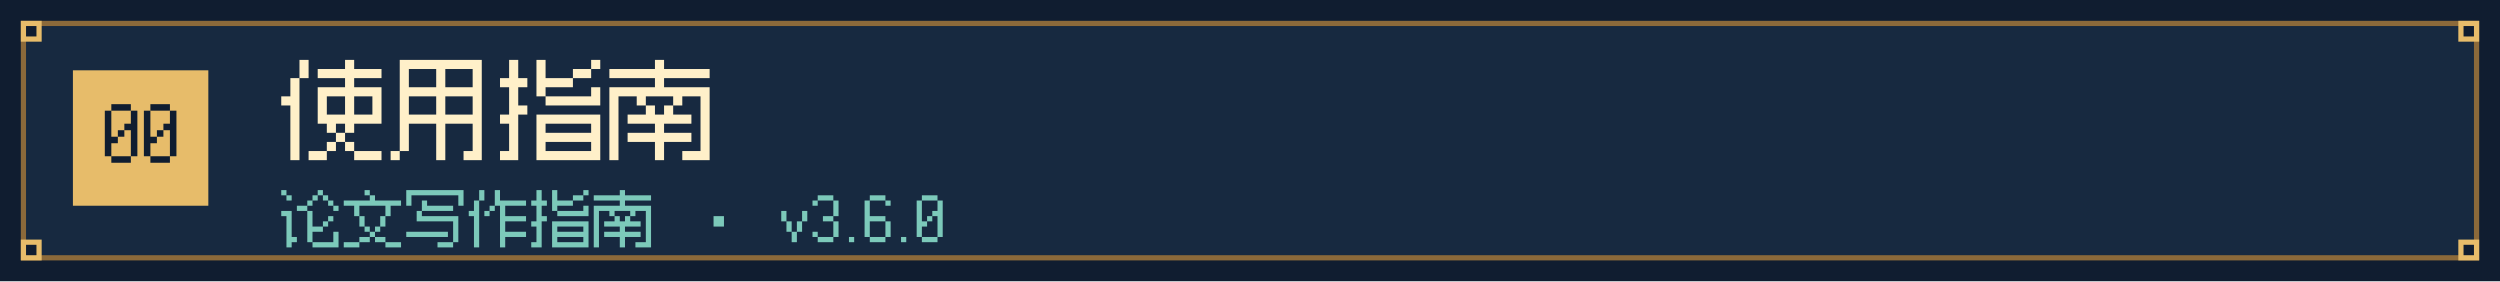
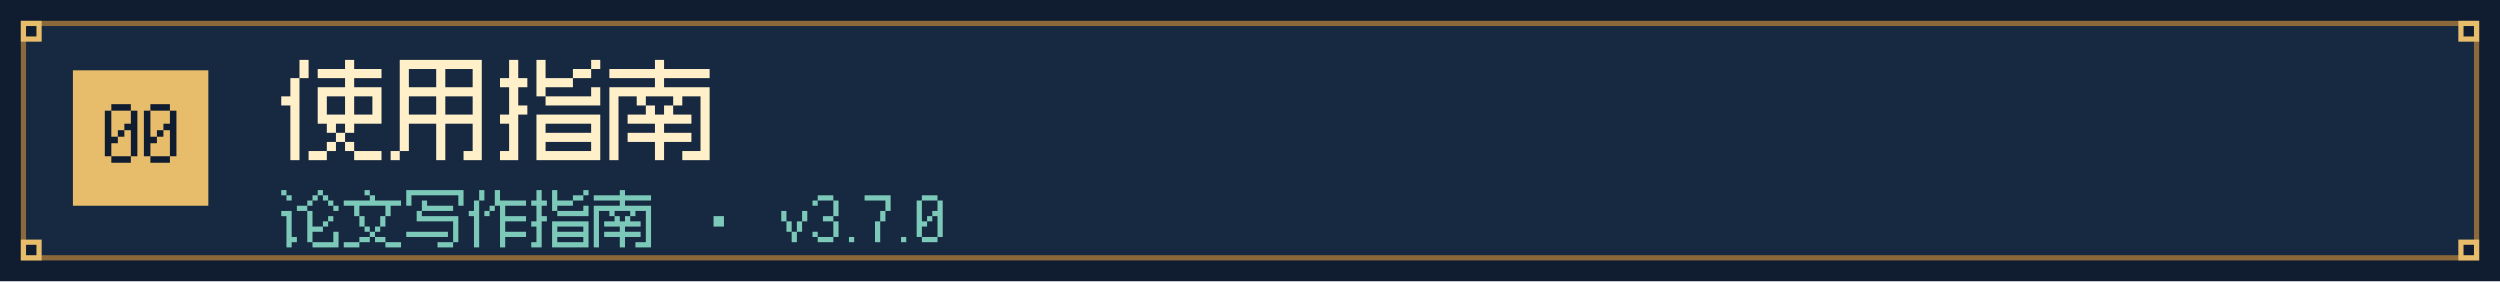
- <svg xmlns="http://www.w3.org/2000/svg" xml:lang="zh-CN" width="960" height="108" viewBox="0 0 960 108" role="img" aria-label="00 · 使用指南 · 论文写作指南 · v3.6.0">
+ <svg xmlns="http://www.w3.org/2000/svg" xml:lang="zh-CN" width="960" height="108" viewBox="0 0 960 108" role="img" aria-label="00 · 使用指南 · 论文写作指南 · v3.7.0">
  <rect x="0" y="0" width="960" height="108" fill="#101d30" />
  <rect x="8" y="8" width="944" height="92" fill="#8b693a" />
  <rect x="10" y="10" width="940" height="88" fill="#172940" />
  <rect x="8" y="8" width="8" height="8" fill="#e7bc6a" />
  <rect x="10" y="10" width="4" height="4" fill="#101d30" />
  <rect x="944" y="8" width="8" height="8" fill="#e7bc6a" />
  <rect x="946" y="10" width="4" height="4" fill="#101d30" />
  <rect x="8" y="92" width="8" height="8" fill="#e7bc6a" />
  <rect x="10" y="94" width="4" height="4" fill="#101d30" />
  <rect x="944" y="92" width="8" height="8" fill="#e7bc6a" />
  <rect x="946" y="94" width="4" height="4" fill="#101d30" />
  <rect x="28" y="27" width="52" height="52" fill="#e7bc6a" />
  <path fill="#101d30" transform="translate(40.25 62.5) scale(0.025 -0.025)" d="M100 900H400V800H100ZM0 800H100V400H200V300H100V100H0ZM400 800H500V100H400V500H300V600H400ZM200 500H300V400H200ZM100 100H400V0H100ZM700 900H1000V800H700ZM600 800H700V400H800V300H700V100H600ZM1000 800H1100V100H1000V500H900V600H1000ZM800 500H900V400H800ZM700 100H1000V0H700Z" />
  <path fill="#fff0c9" transform="translate(108 58) scale(0.035 -0.035)" d="M200 1000H300V800H200ZM700 1000H800V900H1100V800H800V700H1100V300H800V200H700V300H600V200H500V300H400V700H700V800H400V900H700ZM100 800H200V-100H100V500H0V600H100ZM500 600V400H700V600ZM800 600V400H1000V600ZM600 200H700V100H600ZM500 100H600V0H500ZM700 100H800V0H700ZM300 0H500V-100H300ZM800 0H1100V-100H800ZM1300 1000H2200V-100H2000V0H2100V300H1800V-100H1700V300H1400V0H1300ZM1400 900V700H1700V900ZM1800 900V700H2100V900ZM1400 600V400H1700V600ZM1800 600V400H2100V600ZM1200 0H1300V-100H1200ZM2500 1000H2600V800H2700V700H2600V500H2700V400H2600V-100H2400V0H2500V300H2400V400H2500V700H2400V800H2500ZM2800 1000H2900V800H3200V700H2900V600H2800ZM3400 1000H3500V900H3400ZM3200 900H3400V800H3200ZM3400 700H3500V500H2900V600H3400ZM2800 400H3500V-100H2800ZM2900 300V200H3400V300ZM2900 100V0H3400V100ZM4100 1000H4200V900H4700V800H4200V700H4700V-100H4400V0H4600V600H4400V500H4300V600H4000V500H3900V600H3700V-100H3600V700H4100V800H3600V900H4100ZM4000 500H4100V400H4200V500H4300V400H4500V300H4200V200H4500V100H4200V-100H4100V100H3800V200H4100V300H3800V400H4000Z" />
-   <path fill="#7cc9ba" transform="translate(108 93) scale(0.02 -0.02)" d="M0 1000H100V900H0ZM700 1000H800V900H700ZM100 900H200V800H100ZM600 900H700V800H600ZM800 900H900V800H800ZM500 800H600V700H500ZM900 800H1000V700H900ZM300 700H500V600H300ZM1000 700H1100V600H1000ZM0 600H200V100H300V0H200V-100H100V500H0ZM500 600H600V300H800V200H600V0H500ZM900 500H1000V400H900ZM800 400H900V300H800ZM1000 200H1100V-100H600V0H1000ZM1600 1000H1700V900H1600ZM1700 900H1800V800H2300V700H2100V500H2000V700H1500V500H1400V700H1200V800H1700ZM1500 500H1600V300H1500ZM1900 500H2000V300H1900ZM1600 300H1700V200H1600ZM1800 300H1900V200H1800ZM1700 200H1800V100H1700ZM1500 100H1700V0H1500ZM1800 100H2000V0H1800ZM1200 0H1500V-100H1200ZM2000 0H2300V-100H2000ZM2400 1000H3500V700H3400V900H2500V700H2400ZM2700 800H2800V700H3300V600H2700ZM2600 600H2700V500H3400V0H3300V400H2600ZM2400 200H3200V100H2400ZM3000 0H3300V-100H3000ZM3800 1000H3900V800H3800ZM4100 1000H4200V800H4700V700H4300V500H4700V400H4300V200H4700V100H4300V-100H4200V700H4100ZM3700 800H3800V-100H3700V500H3600V600H3700ZM4000 700H4100V600H4000ZM3900 600H4000V500H3900ZM4900 1000H5000V800H5100V700H5000V500H5100V400H5000V-100H4800V0H4900V300H4800V400H4900V700H4800V800H4900ZM5200 1000H5300V800H5600V700H5300V600H5200ZM5800 1000H5900V900H5800ZM5600 900H5800V800H5600ZM5800 700H5900V500H5300V600H5800ZM5200 400H5900V-100H5200ZM5300 300V200H5800V300ZM5300 100V0H5800V100ZM6500 1000H6600V900H7100V800H6600V700H7100V-100H6800V0H7000V600H6800V500H6700V600H6400V500H6300V600H6100V-100H6000V700H6500V800H6000V900H6500ZM6400 500H6500V400H6600V500H6700V400H6900V300H6600V200H6900V100H6600V-100H6500V100H6200V200H6500V300H6200V400H6400ZM8300 500H8500V300H8300ZM9600 600H9700V400H9600ZM10000 600H10100V400H10000ZM9700 400H9800V200H9700ZM9900 400H10000V200H9900ZM9800 200H9900V0H9800ZM10300 900H10600V800H10300ZM10200 800H10300V700H10200ZM10600 800H10700V500H10600ZM10400 500H10600V400H10400ZM10600 400H10700V100H10600ZM10200 200H10300V100H10200ZM10300 100H10600V0H10300ZM10900 100H11000V0H10900ZM11300 900H11600V800H11300ZM11200 800H11300V500H11600V400H11300V100H11200ZM11600 800H11700V700H11600ZM11600 400H11700V100H11600ZM11300 100H11600V0H11300ZM11900 100H12000V0H11900ZM12300 900H12600V800H12300ZM12200 800H12300V400H12400V300H12300V100H12200ZM12600 800H12700V100H12600V500H12500V600H12600ZM12400 500H12500V400H12400ZM12300 100H12600V0H12300Z" />
+   <path fill="#7cc9ba" transform="translate(108 93) scale(0.02 -0.02)" d="M0 1000H100V900H0ZM700 1000H800V900H700ZM100 900H200V800H100ZM600 900H700V800H600ZM800 900H900V800H800ZM500 800H600V700H500ZM900 800H1000V700H900ZM300 700H500V600H300ZM1000 700H1100V600H1000ZM0 600H200V100H300V0H200V-100H100V500H0ZM500 600H600V300H800V200H600V0H500ZM900 500H1000V400H900ZM800 400H900V300H800ZM1000 200H1100V-100H600V0H1000ZM1600 1000H1700V900H1600ZM1700 900H1800V800H2300V700H2100V500H2000V700H1500V500H1400V700H1200V800H1700ZM1500 500H1600V300H1500ZM1900 500H2000V300H1900ZM1600 300H1700V200H1600ZM1800 300H1900V200H1800ZM1700 200H1800V100H1700ZM1500 100H1700V0H1500ZM1800 100H2000V0H1800ZM1200 0H1500V-100H1200ZM2000 0H2300V-100H2000ZM2400 1000H3500V700H3400V900H2500V700H2400ZM2700 800H2800V700H3300V600H2700ZM2600 600H2700V500H3400V0H3300V400H2600ZM2400 200H3200V100H2400ZM3000 0H3300V-100H3000ZM3800 1000H3900V800H3800ZM4100 1000H4200V800H4700V700H4300V500H4700V400H4300V200H4700V100H4300V-100H4200V700H4100ZM3700 800H3800V-100H3700V500H3600V600H3700ZM4000 700H4100V600H4000ZM3900 600H4000V500H3900ZM4900 1000H5000V800H5100V700H5000V500H5100V400H5000V-100H4800V0H4900V300H4800V400H4900V700H4800V800H4900ZM5200 1000H5300V800H5600V700H5300V600H5200ZM5800 1000H5900V900H5800ZM5600 900H5800V800H5600ZM5800 700H5900V500H5300V600H5800ZM5200 400H5900V-100H5200ZM5300 300V200H5800V300ZM5300 100V0H5800V100ZM6500 1000H6600V900H7100V800H6600V700H7100V-100H6800V0H7000V600H6800V500H6700V600H6400V500H6300V600H6100V-100H6000V700H6500V800H6000V900H6500ZM6400 500H6500V400H6600V500H6700V400H6900V300H6600V200H6900V100H6600V-100H6500V100H6200V200H6500V300H6200V400H6400ZM8300 500H8500V300H8300ZM9600 600H9700V400H9600ZM10000 600H10100V400H10000ZM9700 400H9800V200H9700ZM9900 400H10000V200H9900ZM9800 200H9900V0H9800ZM10300 900H10600V800H10300ZM10200 800H10300V700H10200ZM10600 800H10700V500H10600ZM10400 500H10600V400H10400ZM10600 400H10700V100H10600ZM10200 200H10300V100H10200ZM10300 100H10600V0H10300ZM10900 100H11000V0H10900ZM11200 900H11700V600H11600V800H11200ZM11500 600H11600V400H11500ZM11400 400H11500V0H11400ZM11900 100H12000V0H11900ZM12300 900H12600V800H12300ZM12200 800H12300V400H12400V300H12300V100H12200ZM12600 800H12700V100H12600V500H12500V600H12600ZM12400 500H12500V400H12400ZM12300 100H12600V0H12300Z" />
</svg>
